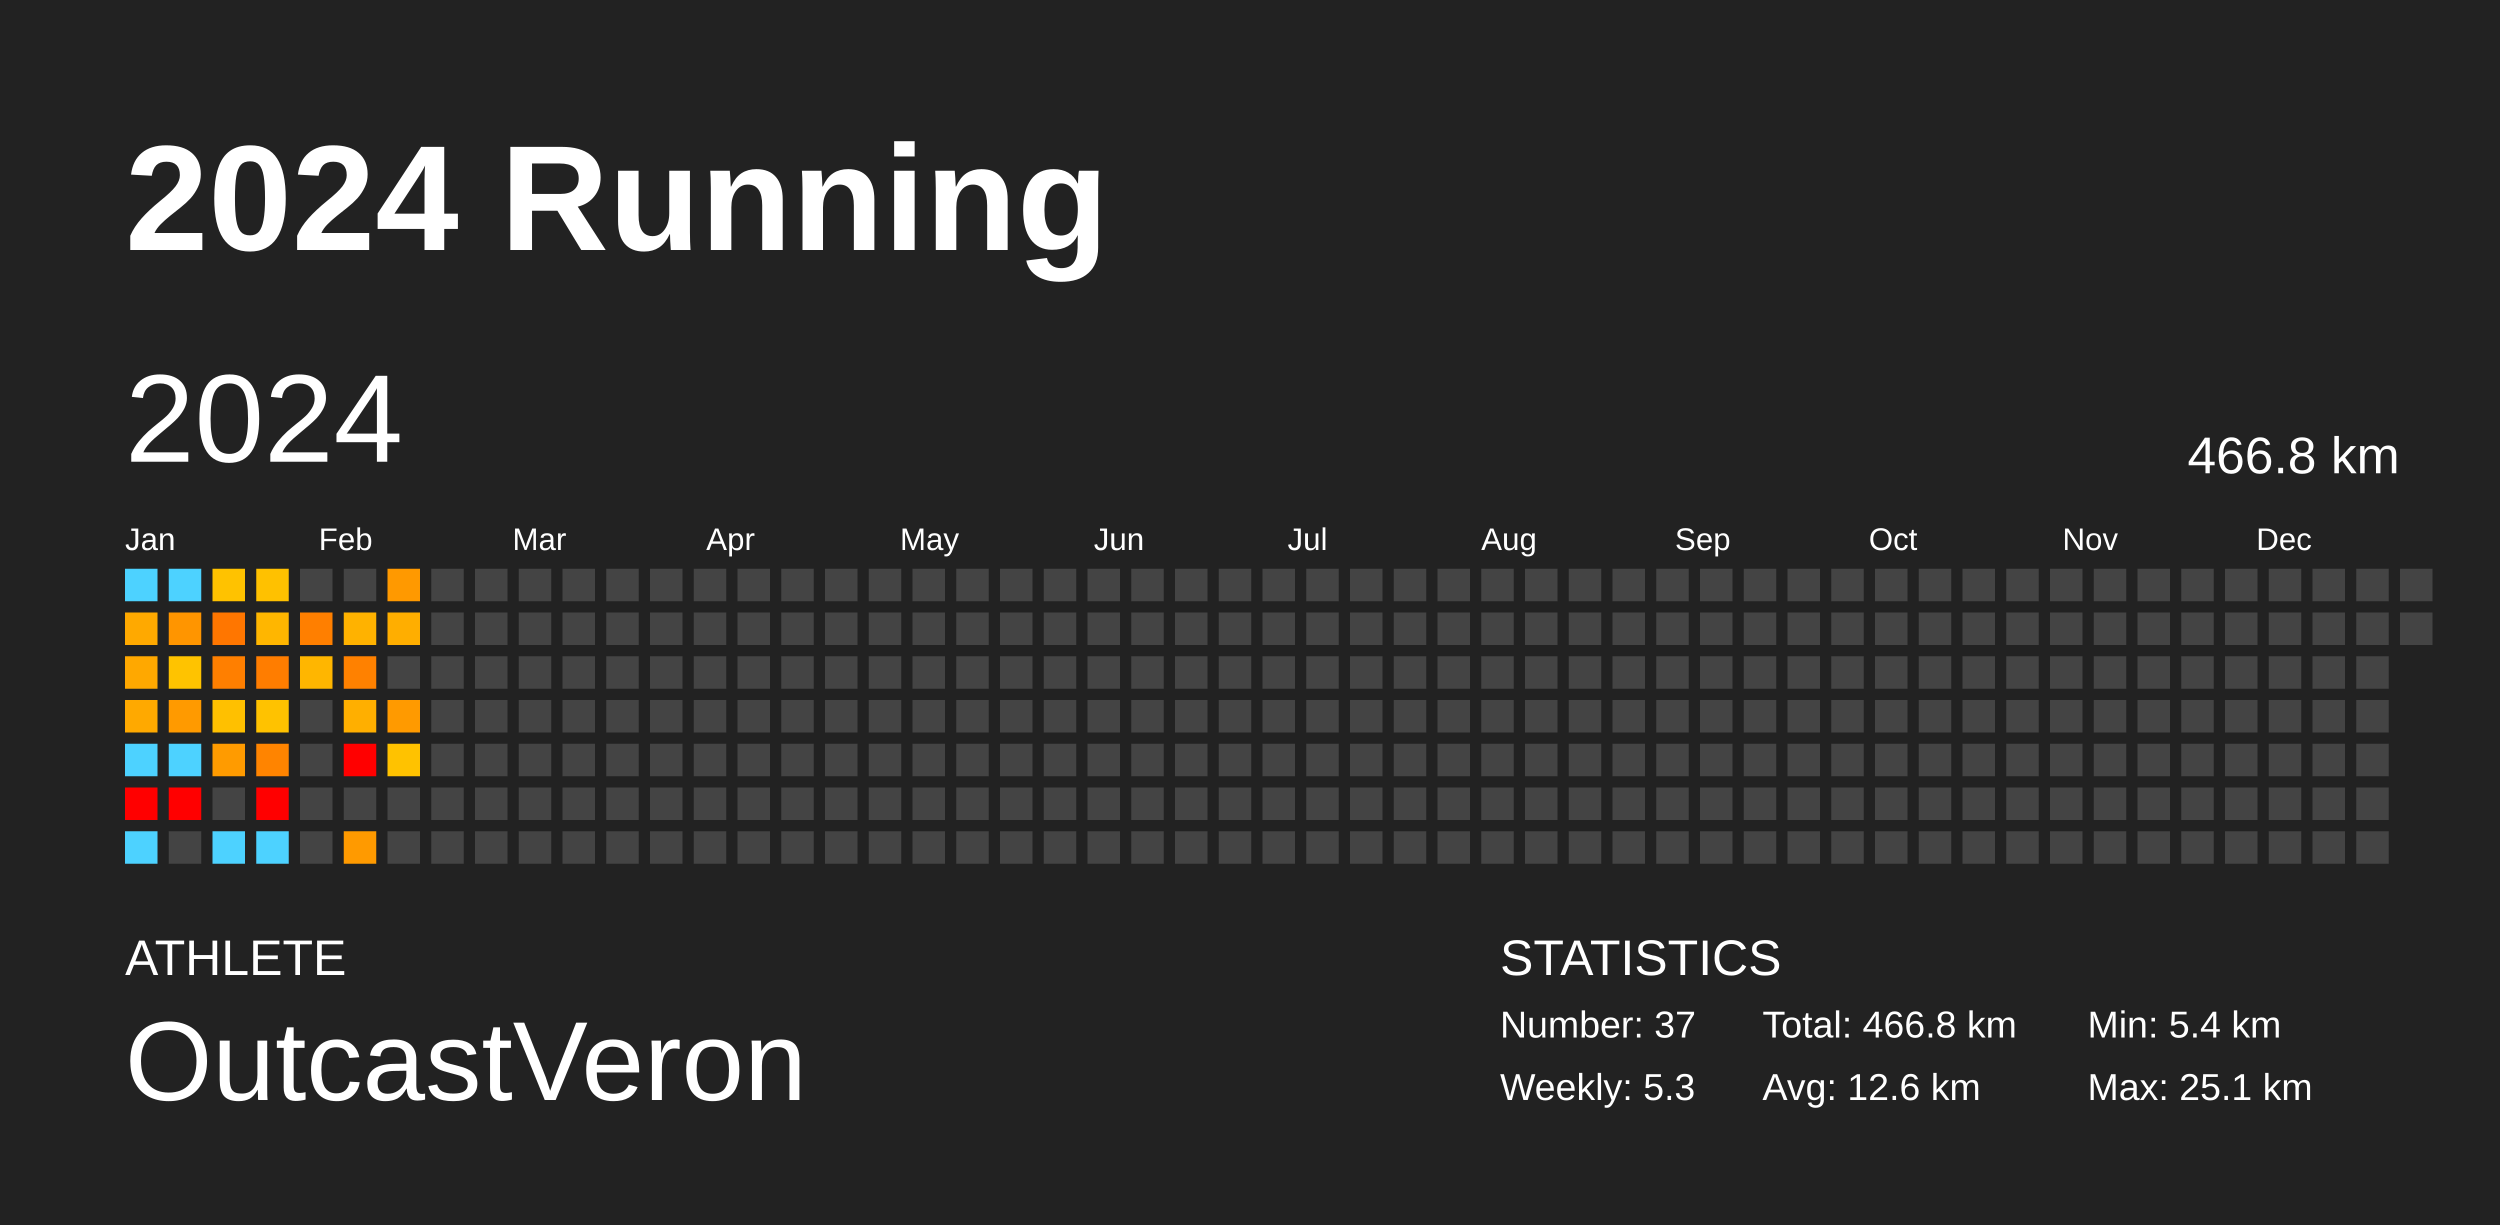
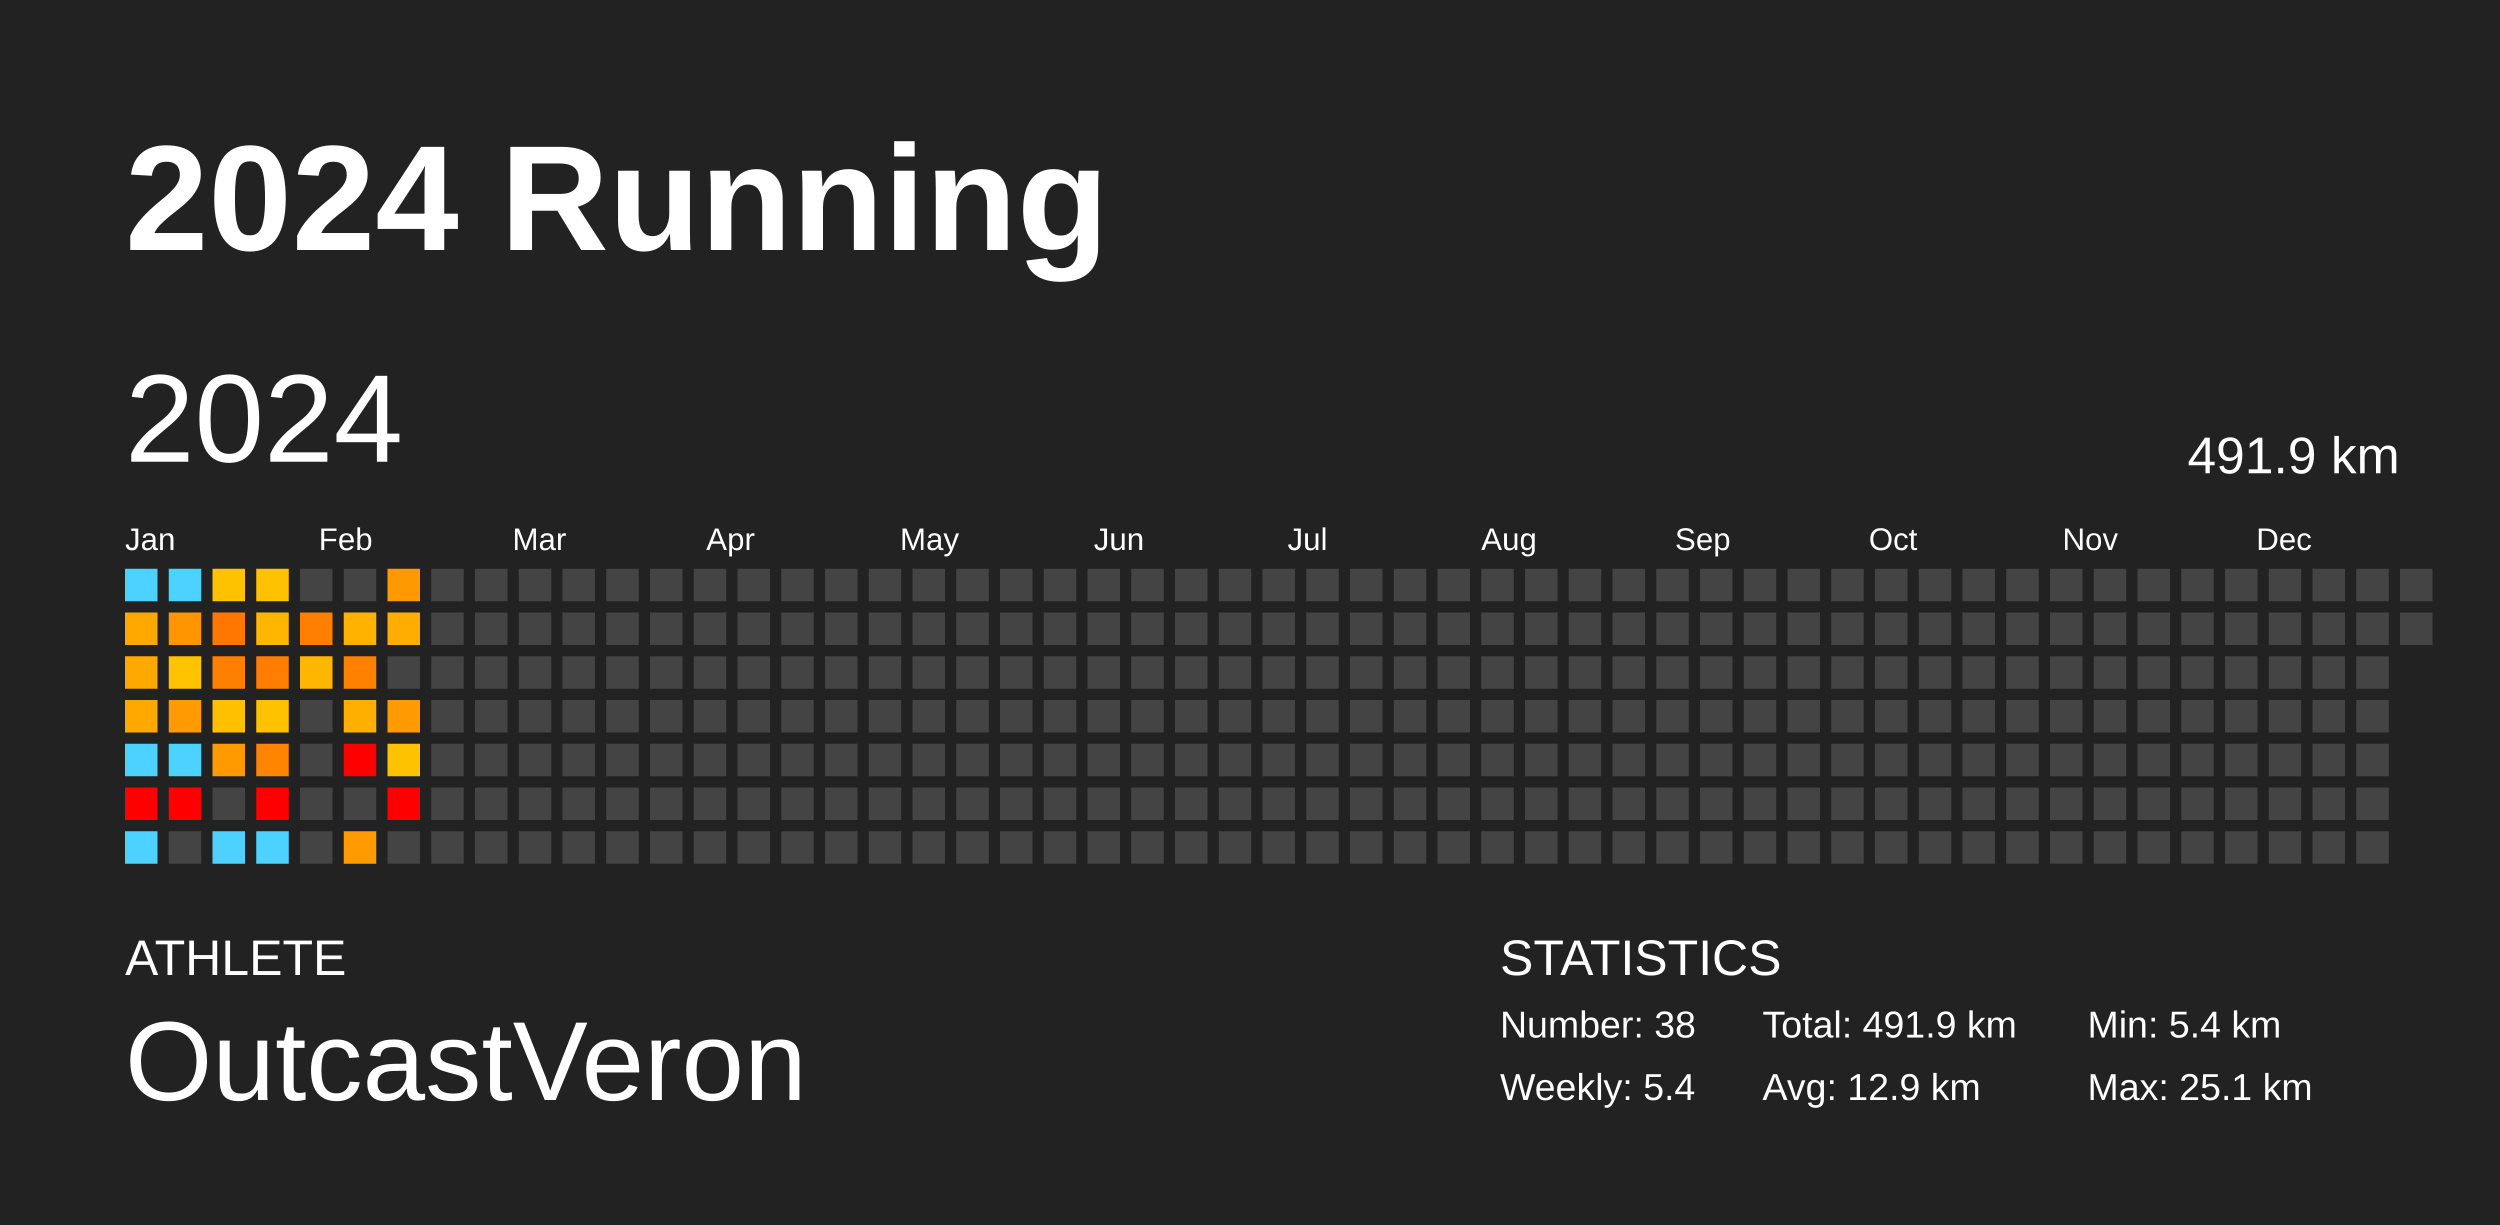
<svg xmlns="http://www.w3.org/2000/svg" baseProfile="full" height="98mm" version="1.1" viewBox="0,0,200,98" width="200mm">
  <defs />
  <rect fill="#222222" height="98" width="200" x="0" y="0" />
  <text fill="#FFFFFF" style="font-size:12px; font-family:Arial; font-weight:bold;" x="10" y="20">2024 Running</text>
  <text fill="#FFFFFF" style="font-size:4px; font-family:Arial" x="10" y="78">ATHLETE</text>
  <text fill="#FFFFFF" style="font-size:9px; font-family:Arial" x="10" y="88">OutcastVeron</text>
  <text fill="#FFFFFF" style="font-size:4px; font-family:Arial" x="120" y="78">STATISTICS</text>
-   <text fill="#FFFFFF" style="font-size:3px; font-family:Arial" x="120" y="83">Number: 37</text>
-   <text fill="#FFFFFF" style="font-size:3px; font-family:Arial" x="120" y="88">Weekly: 5.3</text>
-   <text fill="#FFFFFF" style="font-size:3px; font-family:Arial" x="141" y="83">Total: 466.8 km</text>
-   <text fill="#FFFFFF" style="font-size:3px; font-family:Arial" x="141" y="88">Avg: 12.6 km</text>
+   <text fill="#FFFFFF" style="font-size:3px; font-family:Arial" x="120" y="83">Number: 38</text>
+   <text fill="#FFFFFF" style="font-size:3px; font-family:Arial" x="120" y="88">Weekly: 5.4</text>
+   <text fill="#FFFFFF" style="font-size:3px; font-family:Arial" x="141" y="83">Total: 491.9 km</text>
+   <text fill="#FFFFFF" style="font-size:3px; font-family:Arial" x="141" y="88">Avg: 12.9 km</text>
  <text fill="#FFFFFF" style="font-size:3px; font-family:Arial" x="167" y="83">Min: 5.4 km</text>
  <text fill="#FFFFFF" style="font-size:3px; font-family:Arial" x="167" y="88">Max: 25.1 km</text>
  <text dominant-baseline="hanging" fill="#FFFFFF" style="font-size:10.0px; font-family:Arial;" x="10" y="30">2024</text>
-   <text dominant-baseline="hanging" fill="#FFFFFF" style="font-size:4.125px; font-family:Arial;" x="175" y="35">466.8 km</text>
+   <text dominant-baseline="hanging" fill="#FFFFFF" style="font-size:4.125px; font-family:Arial;" x="175" y="35">491.9 km</text>
  <text fill="#FFFFFF" style="font-size:2.5px; font-family:Arial" x="10.0" y="44">Jan</text>
  <text fill="#FFFFFF" style="font-size:2.5px; font-family:Arial" x="25.5" y="44">Feb</text>
  <text fill="#FFFFFF" style="font-size:2.5px; font-family:Arial" x="41.0" y="44">Mar</text>
  <text fill="#FFFFFF" style="font-size:2.5px; font-family:Arial" x="56.5" y="44">Apr</text>
  <text fill="#FFFFFF" style="font-size:2.5px; font-family:Arial" x="72.0" y="44">May</text>
  <text fill="#FFFFFF" style="font-size:2.5px; font-family:Arial" x="87.5" y="44">Jun</text>
  <text fill="#FFFFFF" style="font-size:2.5px; font-family:Arial" x="103.0" y="44">Jul</text>
  <text fill="#FFFFFF" style="font-size:2.5px; font-family:Arial" x="118.5" y="44">Aug</text>
  <text fill="#FFFFFF" style="font-size:2.5px; font-family:Arial" x="134.0" y="44">Sep</text>
  <text fill="#FFFFFF" style="font-size:2.5px; font-family:Arial" x="149.5" y="44">Oct</text>
  <text fill="#FFFFFF" style="font-size:2.5px; font-family:Arial" x="165.0" y="44">Nov</text>
  <text fill="#FFFFFF" style="font-size:2.5px; font-family:Arial" x="180.5" y="44">Dec</text>
  <rect fill="#4dd2ff" height="2.6" width="2.6" x="10.0" y="45.5" />
  <rect fill="#ffa900" height="2.6" width="2.6" x="10.0" y="49.0" />
  <rect fill="#ffa800" height="2.6" width="2.6" x="10.0" y="52.5" />
  <rect fill="#ffa900" height="2.6" width="2.6" x="10.0" y="56.0" />
  <rect fill="#4dd2ff" height="2.6" width="2.6" x="10.0" y="59.5" />
  <rect fill="red" height="2.6" width="2.6" x="10.0" y="63.0" />
  <rect fill="#4dd2ff" height="2.6" width="2.6" x="10.0" y="66.5" />
  <rect fill="#4dd2ff" height="2.6" width="2.6" x="13.5" y="45.5" />
  <rect fill="#ff9500" height="2.6" width="2.6" x="13.5" y="49.0" />
  <rect fill="#ffc300" height="2.6" width="2.6" x="13.5" y="52.5" />
  <rect fill="#ff9a00" height="2.6" width="2.6" x="13.5" y="56.0" />
  <rect fill="#4dd2ff" height="2.6" width="2.6" x="13.5" y="59.5" />
  <rect fill="red" height="2.6" width="2.6" x="13.5" y="63.0" />
  <rect fill="#444444" height="2.6" width="2.6" x="13.5" y="66.5" />
  <rect fill="#ffc200" height="2.6" width="2.6" x="17.0" y="45.5" />
  <rect fill="#ff7600" height="2.6" width="2.6" x="17.0" y="49.0" />
  <rect fill="#ff7f00" height="2.6" width="2.6" x="17.0" y="52.5" />
  <rect fill="#ffc000" height="2.6" width="2.6" x="17.0" y="56.0" />
  <rect fill="#ff9b00" height="2.6" width="2.6" x="17.0" y="59.5" />
  <rect fill="#444444" height="2.6" width="2.6" x="17.0" y="63.0" />
  <rect fill="#4dd2ff" height="2.6" width="2.6" x="17.0" y="66.5" />
  <rect fill="#ffc100" height="2.6" width="2.6" x="20.5" y="45.5" />
  <rect fill="#ffb600" height="2.6" width="2.6" x="20.5" y="49.0" />
  <rect fill="#ff7d00" height="2.6" width="2.6" x="20.5" y="52.5" />
  <rect fill="#ffc200" height="2.6" width="2.6" x="20.5" y="56.0" />
  <rect fill="#ff8400" height="2.6" width="2.6" x="20.5" y="59.5" />
  <rect fill="red" height="2.6" width="2.6" x="20.5" y="63.0" />
  <rect fill="#4dd2ff" height="2.6" width="2.6" x="20.5" y="66.5" />
  <rect fill="#444444" height="2.6" width="2.6" x="24.0" y="45.5" />
  <rect fill="#ff7f00" height="2.6" width="2.6" x="24.0" y="49.0" />
  <rect fill="#ffb600" height="2.6" width="2.6" x="24.0" y="52.5" />
  <rect fill="#444444" height="2.6" width="2.6" x="24.0" y="56.0" />
  <rect fill="#444444" height="2.6" width="2.6" x="24.0" y="59.5" />
  <rect fill="#444444" height="2.6" width="2.6" x="24.0" y="63.0" />
  <rect fill="#444444" height="2.6" width="2.6" x="24.0" y="66.5" />
  <rect fill="#444444" height="2.6" width="2.6" x="27.5" y="45.5" />
  <rect fill="#ffb200" height="2.6" width="2.6" x="27.5" y="49.0" />
  <rect fill="#ff8100" height="2.6" width="2.6" x="27.5" y="52.5" />
  <rect fill="#ffaf00" height="2.6" width="2.6" x="27.5" y="56.0" />
  <rect fill="red" height="2.6" width="2.6" x="27.5" y="59.5" />
  <rect fill="#444444" height="2.6" width="2.6" x="27.5" y="63.0" />
  <rect fill="#ff9a00" height="2.6" width="2.6" x="27.5" y="66.5" />
  <rect fill="#ff9900" height="2.6" width="2.6" x="31.0" y="45.5" />
  <rect fill="#ffae00" height="2.6" width="2.6" x="31.0" y="49.0" />
  <rect fill="#444444" height="2.6" width="2.6" x="31.0" y="52.5" />
  <rect fill="#ff9a00" height="2.6" width="2.6" x="31.0" y="56.0" />
  <rect fill="#ffc200" height="2.6" width="2.6" x="31.0" y="59.5" />
-   <rect fill="#444444" height="2.6" width="2.6" x="31.0" y="63.0" />
+   <rect fill="red" height="2.6" width="2.6" x="31.0" y="63.0" />
  <rect fill="#444444" height="2.6" width="2.6" x="31.0" y="66.5" />
  <rect fill="#444444" height="2.6" width="2.6" x="34.5" y="45.5" />
  <rect fill="#444444" height="2.6" width="2.6" x="34.5" y="49.0" />
  <rect fill="#444444" height="2.6" width="2.6" x="34.5" y="52.5" />
  <rect fill="#444444" height="2.6" width="2.6" x="34.5" y="56.0" />
  <rect fill="#444444" height="2.6" width="2.6" x="34.5" y="59.5" />
  <rect fill="#444444" height="2.6" width="2.6" x="34.5" y="63.0" />
  <rect fill="#444444" height="2.6" width="2.6" x="34.5" y="66.5" />
  <rect fill="#444444" height="2.6" width="2.6" x="38.0" y="45.5" />
  <rect fill="#444444" height="2.6" width="2.6" x="38.0" y="49.0" />
  <rect fill="#444444" height="2.6" width="2.6" x="38.0" y="52.5" />
  <rect fill="#444444" height="2.6" width="2.6" x="38.0" y="56.0" />
  <rect fill="#444444" height="2.6" width="2.6" x="38.0" y="59.5" />
  <rect fill="#444444" height="2.6" width="2.6" x="38.0" y="63.0" />
  <rect fill="#444444" height="2.6" width="2.6" x="38.0" y="66.5" />
  <rect fill="#444444" height="2.6" width="2.6" x="41.5" y="45.5" />
  <rect fill="#444444" height="2.6" width="2.6" x="41.5" y="49.0" />
  <rect fill="#444444" height="2.6" width="2.6" x="41.5" y="52.5" />
  <rect fill="#444444" height="2.6" width="2.6" x="41.5" y="56.0" />
  <rect fill="#444444" height="2.6" width="2.6" x="41.5" y="59.5" />
  <rect fill="#444444" height="2.6" width="2.6" x="41.5" y="63.0" />
  <rect fill="#444444" height="2.6" width="2.6" x="41.5" y="66.5" />
  <rect fill="#444444" height="2.6" width="2.6" x="45.0" y="45.5" />
  <rect fill="#444444" height="2.6" width="2.6" x="45.0" y="49.0" />
  <rect fill="#444444" height="2.6" width="2.6" x="45.0" y="52.5" />
  <rect fill="#444444" height="2.6" width="2.6" x="45.0" y="56.0" />
  <rect fill="#444444" height="2.6" width="2.6" x="45.0" y="59.5" />
  <rect fill="#444444" height="2.6" width="2.6" x="45.0" y="63.0" />
  <rect fill="#444444" height="2.6" width="2.6" x="45.0" y="66.5" />
  <rect fill="#444444" height="2.6" width="2.6" x="48.5" y="45.5" />
  <rect fill="#444444" height="2.6" width="2.6" x="48.5" y="49.0" />
  <rect fill="#444444" height="2.6" width="2.6" x="48.5" y="52.5" />
  <rect fill="#444444" height="2.6" width="2.6" x="48.5" y="56.0" />
  <rect fill="#444444" height="2.6" width="2.6" x="48.5" y="59.5" />
  <rect fill="#444444" height="2.6" width="2.6" x="48.5" y="63.0" />
  <rect fill="#444444" height="2.6" width="2.6" x="48.5" y="66.5" />
  <rect fill="#444444" height="2.6" width="2.6" x="52.0" y="45.5" />
  <rect fill="#444444" height="2.6" width="2.6" x="52.0" y="49.0" />
  <rect fill="#444444" height="2.6" width="2.6" x="52.0" y="52.5" />
  <rect fill="#444444" height="2.6" width="2.6" x="52.0" y="56.0" />
  <rect fill="#444444" height="2.6" width="2.6" x="52.0" y="59.5" />
  <rect fill="#444444" height="2.6" width="2.6" x="52.0" y="63.0" />
  <rect fill="#444444" height="2.6" width="2.6" x="52.0" y="66.5" />
  <rect fill="#444444" height="2.6" width="2.6" x="55.5" y="45.5" />
  <rect fill="#444444" height="2.6" width="2.6" x="55.5" y="49.0" />
  <rect fill="#444444" height="2.6" width="2.6" x="55.5" y="52.5" />
  <rect fill="#444444" height="2.6" width="2.6" x="55.5" y="56.0" />
  <rect fill="#444444" height="2.6" width="2.6" x="55.5" y="59.5" />
  <rect fill="#444444" height="2.6" width="2.6" x="55.5" y="63.0" />
  <rect fill="#444444" height="2.6" width="2.6" x="55.5" y="66.5" />
  <rect fill="#444444" height="2.6" width="2.6" x="59.0" y="45.5" />
  <rect fill="#444444" height="2.6" width="2.6" x="59.0" y="49.0" />
  <rect fill="#444444" height="2.6" width="2.6" x="59.0" y="52.5" />
  <rect fill="#444444" height="2.6" width="2.6" x="59.0" y="56.0" />
  <rect fill="#444444" height="2.6" width="2.6" x="59.0" y="59.5" />
  <rect fill="#444444" height="2.6" width="2.6" x="59.0" y="63.0" />
  <rect fill="#444444" height="2.6" width="2.6" x="59.0" y="66.5" />
  <rect fill="#444444" height="2.6" width="2.6" x="62.5" y="45.5" />
  <rect fill="#444444" height="2.6" width="2.6" x="62.5" y="49.0" />
  <rect fill="#444444" height="2.6" width="2.6" x="62.5" y="52.5" />
  <rect fill="#444444" height="2.6" width="2.6" x="62.5" y="56.0" />
  <rect fill="#444444" height="2.6" width="2.6" x="62.5" y="59.5" />
  <rect fill="#444444" height="2.6" width="2.6" x="62.5" y="63.0" />
  <rect fill="#444444" height="2.6" width="2.6" x="62.5" y="66.5" />
  <rect fill="#444444" height="2.6" width="2.6" x="66.0" y="45.5" />
  <rect fill="#444444" height="2.6" width="2.6" x="66.0" y="49.0" />
  <rect fill="#444444" height="2.6" width="2.6" x="66.0" y="52.5" />
  <rect fill="#444444" height="2.6" width="2.6" x="66.0" y="56.0" />
  <rect fill="#444444" height="2.6" width="2.6" x="66.0" y="59.5" />
  <rect fill="#444444" height="2.6" width="2.6" x="66.0" y="63.0" />
  <rect fill="#444444" height="2.6" width="2.6" x="66.0" y="66.5" />
  <rect fill="#444444" height="2.6" width="2.6" x="69.5" y="45.5" />
  <rect fill="#444444" height="2.6" width="2.6" x="69.5" y="49.0" />
  <rect fill="#444444" height="2.6" width="2.6" x="69.5" y="52.5" />
  <rect fill="#444444" height="2.6" width="2.6" x="69.5" y="56.0" />
  <rect fill="#444444" height="2.6" width="2.6" x="69.5" y="59.5" />
  <rect fill="#444444" height="2.6" width="2.6" x="69.5" y="63.0" />
  <rect fill="#444444" height="2.6" width="2.6" x="69.5" y="66.5" />
  <rect fill="#444444" height="2.6" width="2.6" x="73.0" y="45.5" />
  <rect fill="#444444" height="2.6" width="2.6" x="73.0" y="49.0" />
  <rect fill="#444444" height="2.6" width="2.6" x="73.0" y="52.5" />
  <rect fill="#444444" height="2.6" width="2.6" x="73.0" y="56.0" />
  <rect fill="#444444" height="2.6" width="2.6" x="73.0" y="59.5" />
  <rect fill="#444444" height="2.6" width="2.6" x="73.0" y="63.0" />
  <rect fill="#444444" height="2.6" width="2.6" x="73.0" y="66.5" />
  <rect fill="#444444" height="2.6" width="2.6" x="76.5" y="45.5" />
  <rect fill="#444444" height="2.6" width="2.6" x="76.5" y="49.0" />
  <rect fill="#444444" height="2.6" width="2.6" x="76.5" y="52.5" />
  <rect fill="#444444" height="2.6" width="2.6" x="76.5" y="56.0" />
  <rect fill="#444444" height="2.6" width="2.6" x="76.5" y="59.5" />
  <rect fill="#444444" height="2.6" width="2.6" x="76.5" y="63.0" />
  <rect fill="#444444" height="2.6" width="2.6" x="76.5" y="66.5" />
  <rect fill="#444444" height="2.6" width="2.6" x="80.0" y="45.5" />
  <rect fill="#444444" height="2.6" width="2.6" x="80.0" y="49.0" />
  <rect fill="#444444" height="2.6" width="2.6" x="80.0" y="52.5" />
  <rect fill="#444444" height="2.6" width="2.6" x="80.0" y="56.0" />
  <rect fill="#444444" height="2.6" width="2.6" x="80.0" y="59.5" />
  <rect fill="#444444" height="2.6" width="2.6" x="80.0" y="63.0" />
  <rect fill="#444444" height="2.6" width="2.6" x="80.0" y="66.5" />
  <rect fill="#444444" height="2.6" width="2.6" x="83.5" y="45.5" />
  <rect fill="#444444" height="2.6" width="2.6" x="83.5" y="49.0" />
  <rect fill="#444444" height="2.6" width="2.6" x="83.5" y="52.5" />
  <rect fill="#444444" height="2.6" width="2.6" x="83.5" y="56.0" />
  <rect fill="#444444" height="2.6" width="2.6" x="83.5" y="59.5" />
  <rect fill="#444444" height="2.6" width="2.6" x="83.5" y="63.0" />
  <rect fill="#444444" height="2.6" width="2.6" x="83.5" y="66.5" />
  <rect fill="#444444" height="2.6" width="2.6" x="87.0" y="45.5" />
  <rect fill="#444444" height="2.6" width="2.6" x="87.0" y="49.0" />
  <rect fill="#444444" height="2.6" width="2.6" x="87.0" y="52.5" />
  <rect fill="#444444" height="2.6" width="2.6" x="87.0" y="56.0" />
  <rect fill="#444444" height="2.6" width="2.6" x="87.0" y="59.5" />
  <rect fill="#444444" height="2.6" width="2.6" x="87.0" y="63.0" />
  <rect fill="#444444" height="2.6" width="2.6" x="87.0" y="66.5" />
  <rect fill="#444444" height="2.6" width="2.6" x="90.5" y="45.5" />
  <rect fill="#444444" height="2.6" width="2.6" x="90.5" y="49.0" />
  <rect fill="#444444" height="2.6" width="2.6" x="90.5" y="52.5" />
  <rect fill="#444444" height="2.6" width="2.6" x="90.5" y="56.0" />
  <rect fill="#444444" height="2.6" width="2.6" x="90.5" y="59.5" />
  <rect fill="#444444" height="2.6" width="2.6" x="90.5" y="63.0" />
  <rect fill="#444444" height="2.6" width="2.6" x="90.5" y="66.5" />
  <rect fill="#444444" height="2.6" width="2.6" x="94.0" y="45.5" />
  <rect fill="#444444" height="2.6" width="2.6" x="94.0" y="49.0" />
  <rect fill="#444444" height="2.6" width="2.6" x="94.0" y="52.5" />
  <rect fill="#444444" height="2.6" width="2.6" x="94.0" y="56.0" />
  <rect fill="#444444" height="2.6" width="2.6" x="94.0" y="59.5" />
  <rect fill="#444444" height="2.6" width="2.6" x="94.0" y="63.0" />
  <rect fill="#444444" height="2.6" width="2.6" x="94.0" y="66.5" />
  <rect fill="#444444" height="2.6" width="2.6" x="97.5" y="45.5" />
  <rect fill="#444444" height="2.6" width="2.6" x="97.5" y="49.0" />
  <rect fill="#444444" height="2.6" width="2.6" x="97.5" y="52.5" />
  <rect fill="#444444" height="2.6" width="2.6" x="97.5" y="56.0" />
  <rect fill="#444444" height="2.6" width="2.6" x="97.5" y="59.5" />
  <rect fill="#444444" height="2.6" width="2.6" x="97.5" y="63.0" />
  <rect fill="#444444" height="2.6" width="2.6" x="97.5" y="66.5" />
  <rect fill="#444444" height="2.6" width="2.6" x="101.0" y="45.5" />
  <rect fill="#444444" height="2.6" width="2.6" x="101.0" y="49.0" />
  <rect fill="#444444" height="2.6" width="2.6" x="101.0" y="52.5" />
  <rect fill="#444444" height="2.6" width="2.6" x="101.0" y="56.0" />
  <rect fill="#444444" height="2.6" width="2.6" x="101.0" y="59.5" />
  <rect fill="#444444" height="2.6" width="2.6" x="101.0" y="63.0" />
  <rect fill="#444444" height="2.6" width="2.6" x="101.0" y="66.5" />
  <rect fill="#444444" height="2.6" width="2.6" x="104.5" y="45.5" />
  <rect fill="#444444" height="2.6" width="2.6" x="104.5" y="49.0" />
  <rect fill="#444444" height="2.6" width="2.6" x="104.5" y="52.5" />
  <rect fill="#444444" height="2.6" width="2.6" x="104.5" y="56.0" />
  <rect fill="#444444" height="2.6" width="2.6" x="104.5" y="59.5" />
  <rect fill="#444444" height="2.6" width="2.6" x="104.5" y="63.0" />
  <rect fill="#444444" height="2.6" width="2.6" x="104.5" y="66.5" />
  <rect fill="#444444" height="2.6" width="2.6" x="108.0" y="45.5" />
  <rect fill="#444444" height="2.6" width="2.6" x="108.0" y="49.0" />
  <rect fill="#444444" height="2.6" width="2.6" x="108.0" y="52.5" />
  <rect fill="#444444" height="2.6" width="2.6" x="108.0" y="56.0" />
  <rect fill="#444444" height="2.6" width="2.6" x="108.0" y="59.5" />
  <rect fill="#444444" height="2.6" width="2.6" x="108.0" y="63.0" />
  <rect fill="#444444" height="2.6" width="2.6" x="108.0" y="66.5" />
  <rect fill="#444444" height="2.6" width="2.6" x="111.5" y="45.5" />
  <rect fill="#444444" height="2.6" width="2.6" x="111.5" y="49.0" />
  <rect fill="#444444" height="2.6" width="2.6" x="111.5" y="52.5" />
  <rect fill="#444444" height="2.6" width="2.6" x="111.5" y="56.0" />
  <rect fill="#444444" height="2.6" width="2.6" x="111.5" y="59.5" />
  <rect fill="#444444" height="2.6" width="2.6" x="111.5" y="63.0" />
  <rect fill="#444444" height="2.6" width="2.6" x="111.5" y="66.5" />
  <rect fill="#444444" height="2.6" width="2.6" x="115.0" y="45.5" />
  <rect fill="#444444" height="2.6" width="2.6" x="115.0" y="49.0" />
  <rect fill="#444444" height="2.6" width="2.6" x="115.0" y="52.5" />
  <rect fill="#444444" height="2.6" width="2.6" x="115.0" y="56.0" />
  <rect fill="#444444" height="2.6" width="2.6" x="115.0" y="59.5" />
  <rect fill="#444444" height="2.6" width="2.6" x="115.0" y="63.0" />
  <rect fill="#444444" height="2.6" width="2.6" x="115.0" y="66.5" />
  <rect fill="#444444" height="2.6" width="2.6" x="118.5" y="45.5" />
  <rect fill="#444444" height="2.6" width="2.6" x="118.5" y="49.0" />
  <rect fill="#444444" height="2.6" width="2.6" x="118.5" y="52.5" />
  <rect fill="#444444" height="2.6" width="2.6" x="118.5" y="56.0" />
  <rect fill="#444444" height="2.6" width="2.6" x="118.5" y="59.5" />
  <rect fill="#444444" height="2.6" width="2.6" x="118.5" y="63.0" />
  <rect fill="#444444" height="2.6" width="2.6" x="118.5" y="66.5" />
  <rect fill="#444444" height="2.6" width="2.6" x="122.0" y="45.5" />
  <rect fill="#444444" height="2.6" width="2.6" x="122.0" y="49.0" />
  <rect fill="#444444" height="2.6" width="2.6" x="122.0" y="52.5" />
  <rect fill="#444444" height="2.6" width="2.6" x="122.0" y="56.0" />
  <rect fill="#444444" height="2.6" width="2.6" x="122.0" y="59.5" />
  <rect fill="#444444" height="2.6" width="2.6" x="122.0" y="63.0" />
  <rect fill="#444444" height="2.6" width="2.6" x="122.0" y="66.5" />
  <rect fill="#444444" height="2.6" width="2.6" x="125.5" y="45.5" />
  <rect fill="#444444" height="2.6" width="2.6" x="125.5" y="49.0" />
  <rect fill="#444444" height="2.6" width="2.6" x="125.5" y="52.5" />
  <rect fill="#444444" height="2.6" width="2.6" x="125.5" y="56.0" />
  <rect fill="#444444" height="2.6" width="2.6" x="125.5" y="59.5" />
  <rect fill="#444444" height="2.6" width="2.6" x="125.5" y="63.0" />
  <rect fill="#444444" height="2.6" width="2.6" x="125.5" y="66.5" />
  <rect fill="#444444" height="2.6" width="2.6" x="129.0" y="45.5" />
  <rect fill="#444444" height="2.6" width="2.6" x="129.0" y="49.0" />
  <rect fill="#444444" height="2.6" width="2.6" x="129.0" y="52.5" />
  <rect fill="#444444" height="2.6" width="2.6" x="129.0" y="56.0" />
  <rect fill="#444444" height="2.6" width="2.6" x="129.0" y="59.5" />
  <rect fill="#444444" height="2.6" width="2.6" x="129.0" y="63.0" />
  <rect fill="#444444" height="2.6" width="2.6" x="129.0" y="66.5" />
  <rect fill="#444444" height="2.6" width="2.6" x="132.5" y="45.5" />
  <rect fill="#444444" height="2.6" width="2.6" x="132.5" y="49.0" />
  <rect fill="#444444" height="2.6" width="2.6" x="132.5" y="52.5" />
  <rect fill="#444444" height="2.6" width="2.6" x="132.5" y="56.0" />
  <rect fill="#444444" height="2.6" width="2.6" x="132.5" y="59.5" />
  <rect fill="#444444" height="2.6" width="2.6" x="132.5" y="63.0" />
  <rect fill="#444444" height="2.6" width="2.6" x="132.5" y="66.5" />
  <rect fill="#444444" height="2.6" width="2.6" x="136.0" y="45.5" />
  <rect fill="#444444" height="2.6" width="2.6" x="136.0" y="49.0" />
  <rect fill="#444444" height="2.6" width="2.6" x="136.0" y="52.5" />
  <rect fill="#444444" height="2.6" width="2.6" x="136.0" y="56.0" />
  <rect fill="#444444" height="2.6" width="2.6" x="136.0" y="59.5" />
  <rect fill="#444444" height="2.6" width="2.6" x="136.0" y="63.0" />
  <rect fill="#444444" height="2.6" width="2.6" x="136.0" y="66.5" />
  <rect fill="#444444" height="2.6" width="2.6" x="139.5" y="45.5" />
  <rect fill="#444444" height="2.6" width="2.6" x="139.5" y="49.0" />
  <rect fill="#444444" height="2.6" width="2.6" x="139.5" y="52.5" />
  <rect fill="#444444" height="2.6" width="2.6" x="139.5" y="56.0" />
  <rect fill="#444444" height="2.6" width="2.6" x="139.5" y="59.5" />
  <rect fill="#444444" height="2.6" width="2.6" x="139.5" y="63.0" />
  <rect fill="#444444" height="2.6" width="2.6" x="139.5" y="66.5" />
  <rect fill="#444444" height="2.6" width="2.6" x="143.0" y="45.5" />
  <rect fill="#444444" height="2.6" width="2.6" x="143.0" y="49.0" />
  <rect fill="#444444" height="2.6" width="2.6" x="143.0" y="52.5" />
  <rect fill="#444444" height="2.6" width="2.6" x="143.0" y="56.0" />
  <rect fill="#444444" height="2.6" width="2.6" x="143.0" y="59.5" />
  <rect fill="#444444" height="2.6" width="2.6" x="143.0" y="63.0" />
  <rect fill="#444444" height="2.6" width="2.6" x="143.0" y="66.5" />
  <rect fill="#444444" height="2.6" width="2.6" x="146.5" y="45.5" />
  <rect fill="#444444" height="2.6" width="2.6" x="146.5" y="49.0" />
  <rect fill="#444444" height="2.6" width="2.6" x="146.5" y="52.5" />
  <rect fill="#444444" height="2.6" width="2.6" x="146.5" y="56.0" />
  <rect fill="#444444" height="2.6" width="2.6" x="146.5" y="59.5" />
  <rect fill="#444444" height="2.6" width="2.6" x="146.5" y="63.0" />
  <rect fill="#444444" height="2.6" width="2.6" x="146.5" y="66.5" />
  <rect fill="#444444" height="2.6" width="2.6" x="150.0" y="45.5" />
  <rect fill="#444444" height="2.6" width="2.6" x="150.0" y="49.0" />
  <rect fill="#444444" height="2.6" width="2.6" x="150.0" y="52.5" />
  <rect fill="#444444" height="2.6" width="2.6" x="150.0" y="56.0" />
  <rect fill="#444444" height="2.6" width="2.6" x="150.0" y="59.5" />
  <rect fill="#444444" height="2.6" width="2.6" x="150.0" y="63.0" />
  <rect fill="#444444" height="2.6" width="2.6" x="150.0" y="66.5" />
  <rect fill="#444444" height="2.6" width="2.6" x="153.5" y="45.5" />
  <rect fill="#444444" height="2.6" width="2.6" x="153.5" y="49.0" />
  <rect fill="#444444" height="2.6" width="2.6" x="153.5" y="52.5" />
  <rect fill="#444444" height="2.6" width="2.6" x="153.5" y="56.0" />
  <rect fill="#444444" height="2.6" width="2.6" x="153.5" y="59.5" />
  <rect fill="#444444" height="2.6" width="2.6" x="153.5" y="63.0" />
  <rect fill="#444444" height="2.6" width="2.6" x="153.5" y="66.5" />
  <rect fill="#444444" height="2.6" width="2.6" x="157.0" y="45.5" />
  <rect fill="#444444" height="2.6" width="2.6" x="157.0" y="49.0" />
  <rect fill="#444444" height="2.6" width="2.6" x="157.0" y="52.5" />
  <rect fill="#444444" height="2.6" width="2.6" x="157.0" y="56.0" />
  <rect fill="#444444" height="2.6" width="2.6" x="157.0" y="59.5" />
  <rect fill="#444444" height="2.6" width="2.6" x="157.0" y="63.0" />
  <rect fill="#444444" height="2.6" width="2.6" x="157.0" y="66.5" />
  <rect fill="#444444" height="2.6" width="2.6" x="160.5" y="45.5" />
  <rect fill="#444444" height="2.6" width="2.6" x="160.5" y="49.0" />
  <rect fill="#444444" height="2.6" width="2.6" x="160.5" y="52.5" />
  <rect fill="#444444" height="2.6" width="2.6" x="160.5" y="56.0" />
  <rect fill="#444444" height="2.6" width="2.6" x="160.5" y="59.5" />
  <rect fill="#444444" height="2.6" width="2.6" x="160.5" y="63.0" />
  <rect fill="#444444" height="2.6" width="2.6" x="160.5" y="66.5" />
  <rect fill="#444444" height="2.6" width="2.6" x="164.0" y="45.5" />
  <rect fill="#444444" height="2.6" width="2.6" x="164.0" y="49.0" />
  <rect fill="#444444" height="2.6" width="2.6" x="164.0" y="52.5" />
  <rect fill="#444444" height="2.6" width="2.6" x="164.0" y="56.0" />
  <rect fill="#444444" height="2.6" width="2.6" x="164.0" y="59.5" />
  <rect fill="#444444" height="2.6" width="2.6" x="164.0" y="63.0" />
  <rect fill="#444444" height="2.6" width="2.6" x="164.0" y="66.5" />
  <rect fill="#444444" height="2.6" width="2.6" x="167.5" y="45.5" />
  <rect fill="#444444" height="2.6" width="2.6" x="167.5" y="49.0" />
  <rect fill="#444444" height="2.6" width="2.6" x="167.5" y="52.5" />
  <rect fill="#444444" height="2.6" width="2.6" x="167.5" y="56.0" />
  <rect fill="#444444" height="2.6" width="2.6" x="167.5" y="59.5" />
  <rect fill="#444444" height="2.6" width="2.6" x="167.5" y="63.0" />
  <rect fill="#444444" height="2.6" width="2.6" x="167.5" y="66.5" />
  <rect fill="#444444" height="2.6" width="2.6" x="171.0" y="45.5" />
  <rect fill="#444444" height="2.6" width="2.6" x="171.0" y="49.0" />
  <rect fill="#444444" height="2.6" width="2.6" x="171.0" y="52.5" />
  <rect fill="#444444" height="2.6" width="2.6" x="171.0" y="56.0" />
  <rect fill="#444444" height="2.6" width="2.6" x="171.0" y="59.5" />
  <rect fill="#444444" height="2.6" width="2.6" x="171.0" y="63.0" />
  <rect fill="#444444" height="2.6" width="2.6" x="171.0" y="66.5" />
  <rect fill="#444444" height="2.6" width="2.6" x="174.5" y="45.5" />
  <rect fill="#444444" height="2.6" width="2.6" x="174.5" y="49.0" />
  <rect fill="#444444" height="2.6" width="2.6" x="174.5" y="52.5" />
  <rect fill="#444444" height="2.6" width="2.6" x="174.5" y="56.0" />
  <rect fill="#444444" height="2.6" width="2.6" x="174.5" y="59.5" />
  <rect fill="#444444" height="2.6" width="2.6" x="174.5" y="63.0" />
  <rect fill="#444444" height="2.6" width="2.6" x="174.5" y="66.5" />
  <rect fill="#444444" height="2.6" width="2.6" x="178.0" y="45.5" />
  <rect fill="#444444" height="2.6" width="2.6" x="178.0" y="49.0" />
  <rect fill="#444444" height="2.6" width="2.6" x="178.0" y="52.5" />
  <rect fill="#444444" height="2.6" width="2.6" x="178.0" y="56.0" />
  <rect fill="#444444" height="2.6" width="2.6" x="178.0" y="59.5" />
  <rect fill="#444444" height="2.6" width="2.6" x="178.0" y="63.0" />
  <rect fill="#444444" height="2.6" width="2.6" x="178.0" y="66.5" />
  <rect fill="#444444" height="2.6" width="2.6" x="181.5" y="45.5" />
  <rect fill="#444444" height="2.6" width="2.6" x="181.5" y="49.0" />
  <rect fill="#444444" height="2.6" width="2.6" x="181.5" y="52.5" />
  <rect fill="#444444" height="2.6" width="2.6" x="181.5" y="56.0" />
  <rect fill="#444444" height="2.6" width="2.6" x="181.5" y="59.5" />
  <rect fill="#444444" height="2.6" width="2.6" x="181.5" y="63.0" />
  <rect fill="#444444" height="2.6" width="2.6" x="181.5" y="66.5" />
  <rect fill="#444444" height="2.6" width="2.6" x="185.0" y="45.5" />
  <rect fill="#444444" height="2.6" width="2.6" x="185.0" y="49.0" />
  <rect fill="#444444" height="2.6" width="2.6" x="185.0" y="52.5" />
  <rect fill="#444444" height="2.6" width="2.6" x="185.0" y="56.0" />
  <rect fill="#444444" height="2.6" width="2.6" x="185.0" y="59.5" />
  <rect fill="#444444" height="2.6" width="2.6" x="185.0" y="63.0" />
  <rect fill="#444444" height="2.6" width="2.6" x="185.0" y="66.5" />
  <rect fill="#444444" height="2.6" width="2.6" x="188.5" y="45.5" />
  <rect fill="#444444" height="2.6" width="2.6" x="188.5" y="49.0" />
  <rect fill="#444444" height="2.6" width="2.6" x="188.5" y="52.5" />
  <rect fill="#444444" height="2.6" width="2.6" x="188.5" y="56.0" />
  <rect fill="#444444" height="2.6" width="2.6" x="188.5" y="59.5" />
  <rect fill="#444444" height="2.6" width="2.6" x="188.5" y="63.0" />
  <rect fill="#444444" height="2.6" width="2.6" x="188.5" y="66.5" />
  <rect fill="#444444" height="2.6" width="2.6" x="192.0" y="45.5" />
  <rect fill="#444444" height="2.6" width="2.6" x="192.0" y="49.0" />
</svg>
